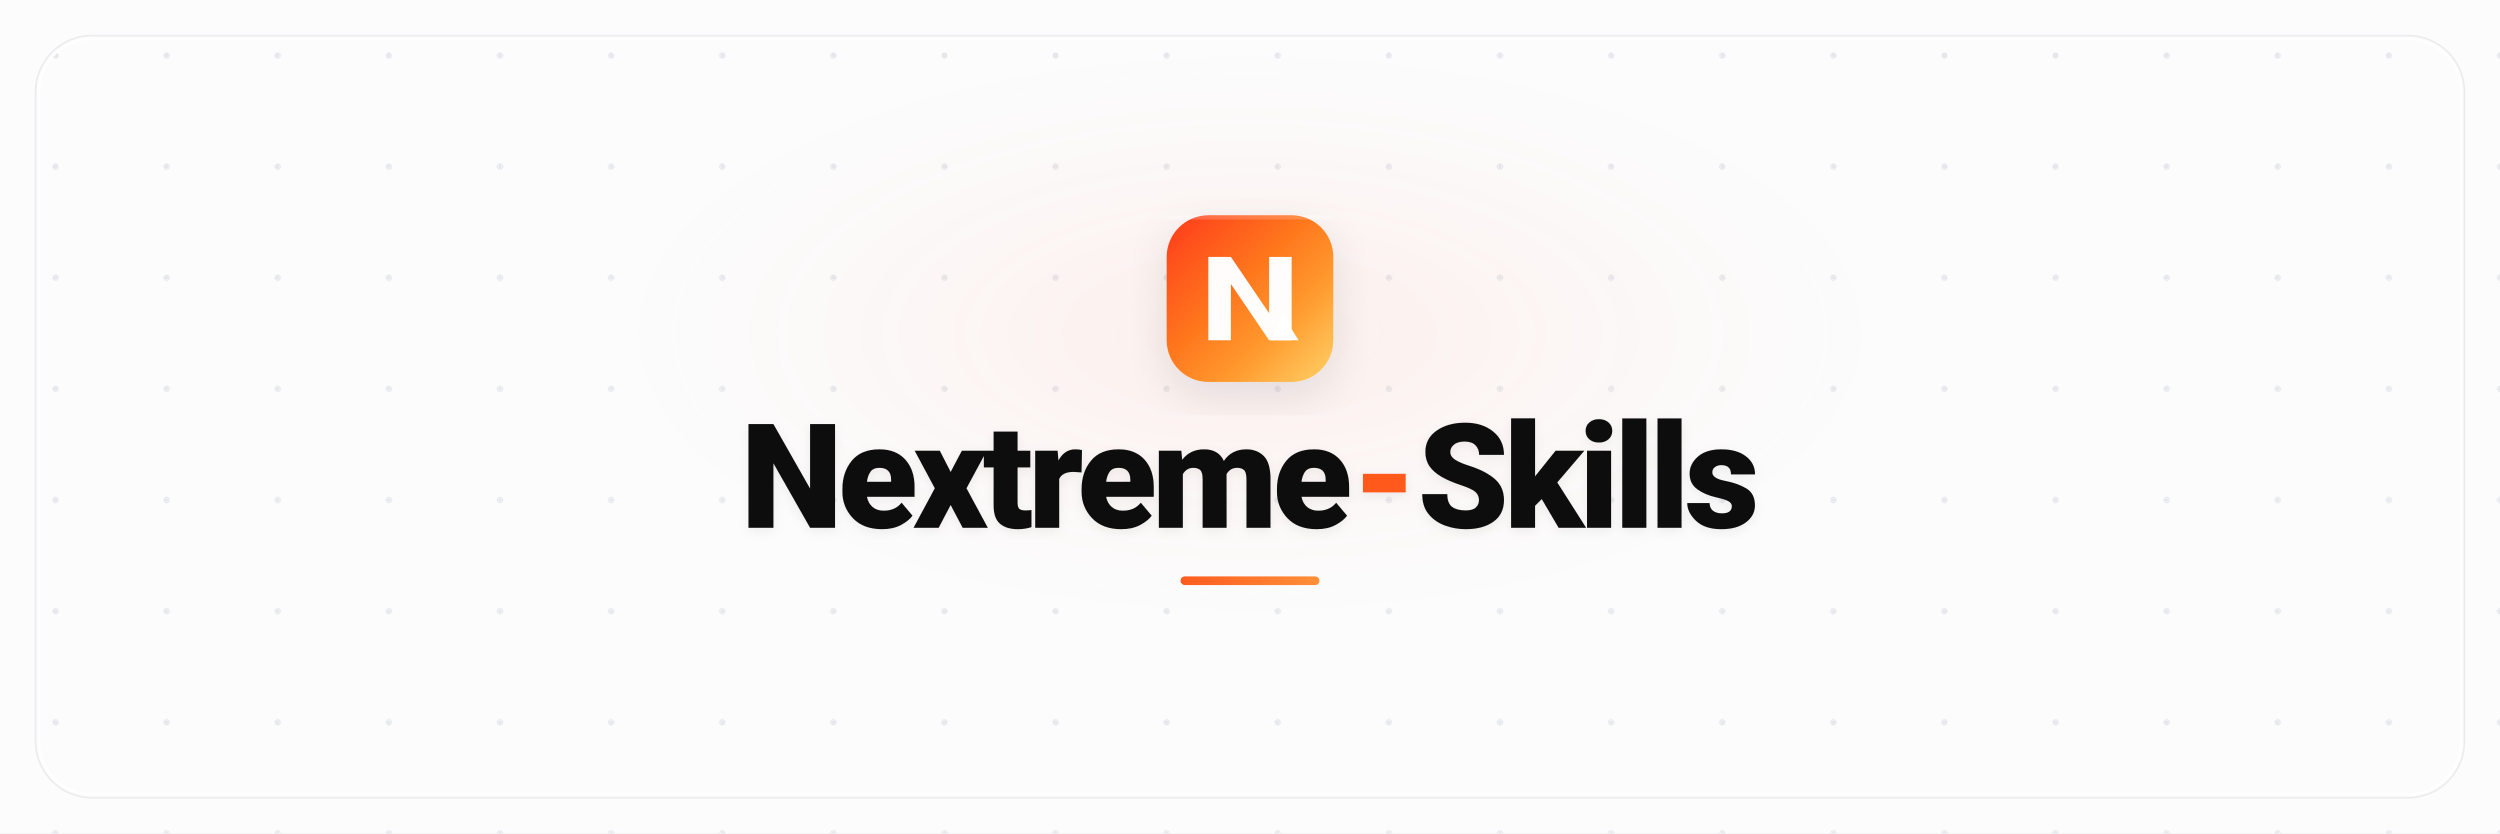
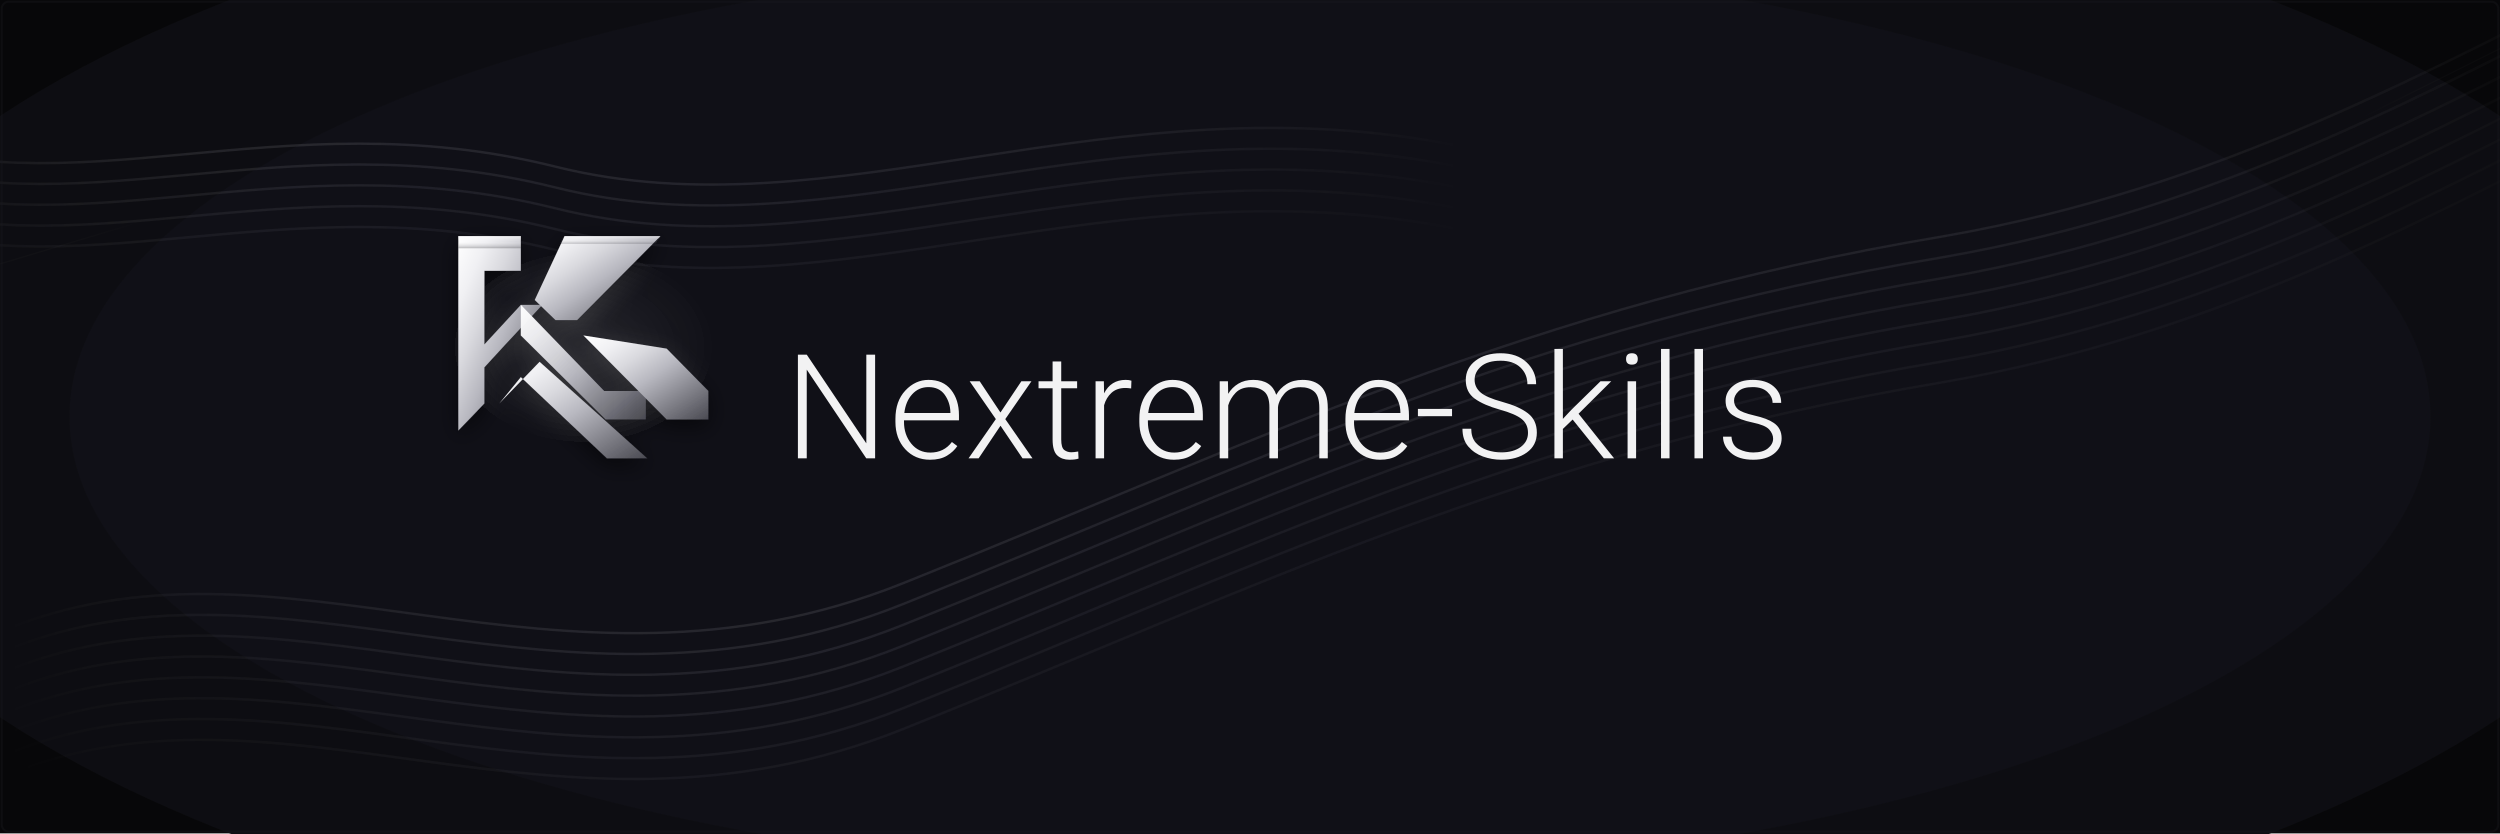
<svg xmlns="http://www.w3.org/2000/svg" viewBox="0 0 720 240" preserveAspectRatio="xMidYMid meet" role="img" aria-label="Nextreme-Skills">
  <defs>
-     <linearGradient id="nxt-accent" x1="0%" y1="0%" x2="100%" y2="100%">
-       <stop offset="0%" stop-color="#ff3b1f" />
-       <stop offset="22%" stop-color="#ff5a1f" />
-       <stop offset="45%" stop-color="#ff7a1f" />
-       <stop offset="68%" stop-color="#ff9a2e" />
-       <stop offset="85%" stop-color="#ffb84d" />
-       <stop offset="100%" stop-color="#ffd06a" />
+     <linearGradient id="nxt-nx" x1="0%" y1="0%" x2="100%" y2="100%">
+       <stop offset="0%" stop-color="#ffffff" />
+       <stop offset="18%" stop-color="#f0f0f3" />
+       <stop offset="34%" stop-color="#d9d9de" />
+       <stop offset="52%" stop-color="#b8b8c0" />
+       <stop offset="72%" stop-color="#8a8a92" />
+       <stop offset="100%" stop-color="#4a4a52" />
    </linearGradient>
-     <linearGradient id="nxt-accent-soft" x1="0%" y1="0%" x2="100%" y2="0%">
-       <stop offset="0%" stop-color="#ff5a1f" stop-opacity="1" />
-       <stop offset="100%" stop-color="#ff8a2e" stop-opacity="0.95" />
+     <linearGradient id="nxt-nx-hi" x1="0%" y1="0%" x2="0%" y2="100%">
+       <stop offset="0%" stop-color="#ffffff" stop-opacity="0.95" />
+       <stop offset="42%" stop-color="#ffffff" stop-opacity="0" />
+       <stop offset="100%" stop-color="#222226" stop-opacity="0.55" />
    </linearGradient>
-     <radialGradient id="nxt-glow" cx="50%" cy="50%" r="50%">
-       <stop offset="0%" stop-color="#ff5a1f" stop-opacity="0.08" />
-       <stop offset="55%" stop-color="#ff5a1f" stop-opacity="0.03" />
-       <stop offset="100%" stop-color="#ff5a1f" stop-opacity="0" />
+     <radialGradient id="nxt-nx-glow" cx="50%" cy="50%" r="50%">
+       <stop offset="0%" stop-color="#ffffff" stop-opacity="0.07" />
+       <stop offset="100%" stop-color="#ffffff" stop-opacity="0" />
    </radialGradient>
-     <pattern id="nxt-dots" width="32" height="32" patternUnits="userSpaceOnUse">
-       <circle cx="16" cy="16" r="0.9" fill="#e5e7eb" />
-     </pattern>
-     <filter id="nxt-logo-shadow" x="-20%" y="-20%" width="140%" height="140%" color-interpolation-filters="linearRGB">
-       <feDropShadow dx="0" dy="4" stdDeviation="6" flood-color="#1e1e28" flood-opacity="0.10" />
-     </filter>
-     <filter id="nxt-text-shadow" x="-10%" y="-10%" width="120%" height="120%" color-interpolation-filters="linearRGB">
-       <feDropShadow dx="0" dy="1" stdDeviation="1.5" flood-color="#0a0a0f" flood-opacity="0.06" />
+     <linearGradient id="nxt-wave" x1="0%" y1="0%" x2="100%" y2="0%">
+       <stop offset="0%" stop-color="#ffffff" stop-opacity="0" />
+       <stop offset="35%" stop-color="#6b6b78" stop-opacity="0.28" />
+       <stop offset="65%" stop-color="#8a8a96" stop-opacity="0.18" />
+       <stop offset="100%" stop-color="#ffffff" stop-opacity="0" />
+     </linearGradient>
+     <filter id="nxt-nx-shadow" x="-20%" y="-20%" width="140%" height="140%" color-interpolation-filters="linearRGB">
+       <feDropShadow dx="0" dy="2" stdDeviation="3" flood-color="#000000" flood-opacity="0.55" />
    </filter>
  </defs>
  <g id="background">
-     <rect x="0" y="0" width="720" height="240" fill="#fcfcfd" />
-     <rect x="0" y="0" width="720" height="240" fill="url(#nxt-dots)" opacity="1" />
-     <ellipse cx="360" cy="96" rx="180" ry="82" fill="url(#nxt-glow)" />
+     <rect x="0" y="0" width="720" height="240" fill="#08080a" />
+     <ellipse cx="360" cy="120" rx="420" ry="168" fill="#0f0f14" opacity="1" />
+     <ellipse cx="360" cy="120" rx="340" ry="132" fill="#12121a" opacity="0.96" />
+     <g opacity="0.95" fill="none" stroke="url(#nxt-wave)" stroke-width="0.7" stroke-linecap="round">
+       <path d="M -40  38 C  20  62,  80  28, 160  48 C 240  68, 320  22, 420  42" />
+       <path d="M -40  44 C  20  68,  80  34, 160  54 C 240  74, 320  28, 420  48" opacity="0.85" />
+       <path d="M -40  50 C  20  74,  80  40, 160  60 C 240  80, 320  34, 420  54" opacity="0.75" />
+       <path d="M -40  56 C  20  80,  80  46, 160  66 C 240  86, 320  40, 420  60" opacity="0.65" />
+       <path d="M -40  62 C  20  86,  80  52, 160  72 C 240  92, 320  46, 420  66" opacity="0.55" />
+       <path d="M  0 182 C  80 148, 160 208, 260 168 C 360 128, 440  88, 560  68 C 640  54, 700  20, 760  -10" />
+       <path d="M  0 188 C  80 154, 160 214, 260 174 C 360 134, 440  94, 560  74 C 640  60, 700  26, 760   -4" opacity="0.92" />
+       <path d="M  0 194 C  80 160, 160 220, 260 180 C 360 140, 440 100, 560  80 C 640  66, 700  32, 760    2" opacity="0.84" />
+       <path d="M  0 200 C  80 166, 160 226, 260 186 C 360 146, 440 106, 560  86 C 640  72, 700  38, 760    8" opacity="0.76" />
+       <path d="M  0 206 C  80 172, 160 232, 260 192 C 360 152, 440 112, 560  92 C 640  78, 700  44, 760   14" opacity="0.68" />
+       <path d="M  0 212 C  80 178, 160 238, 260 198 C 360 158, 440 118, 560  98 C 640  84, 700  50, 760   20" opacity="0.60" />
+       <path d="M  0 218 C  80 184, 160 244, 260 204 C 360 164, 440 124, 560 104 C 640  90, 700  56, 760   26" opacity="0.52" />
+       <path d="M  0 224 C  80 190, 160 250, 260 210 C 360 170, 440 130, 560 110 C 640  96, 700  62, 760   32" opacity="0.44" />
+       <path d="M -40  88 L  40  64" stroke-width="0.35" opacity="0.18" />
+       <path d="M 680  34 L 760  -6" stroke-width="0.35" opacity="0.14" />
+     </g>
+     <rect x="0" y="0" width="720" height="240" fill="black" opacity="0.12" />
  </g>
  <g id="containers">
-     <rect x="10.5" y="10.5" width="699" height="219" rx="16" fill="none" stroke="#ececef" stroke-width="1" />
-     <rect x="11" y="11" width="698" height="218" rx="15.5" fill="none" stroke="#ffffff" stroke-width="1" opacity="0.9" />
+     <rect x="0.5" y="0.5" width="719" height="239" rx="2" fill="none" stroke="#1a1a1f" stroke-width="0.6" opacity="0.35" />
  </g>
  <g id="nodes">
-     <g transform="translate(336 62)" filter="url(#nxt-logo-shadow)">
-       <rect x="0" y="0" width="48" height="48" rx="12" fill="url(#nxt-accent)" />
-       <path d="M12 36 L12 12 L18.5 12 L29.5 28.2 L29.5 12 L36 12 L36 36 L29.5 36 L18.5 19.8 L18.5 36 Z" fill="#ffffff" opacity="0.98" />
-       <path d="M30.2 36 L38 36 L33.4 28.6 Z" fill="#ffffff" opacity="0.98" />
-       <rect x="0" y="0" width="48" height="1.2" rx="0.6" fill="#ffffff" opacity="0.18" />
+     <g transform="translate(132 68)" filter="url(#nxt-nx-shadow)">
+       <ellipse cx="36" cy="32" rx="38" ry="28" fill="url(#nxt-nx-glow)" />
+       <path d="M 0 56 L 0 0 L 18 0 L 18 10 L 7.5 10 L 7.5 31.2 L 18 19.8 L 24.2 19.8 L 13.2 31.6 L 7.5 37.8 L 7.5 48.2 L 0 56 Z" fill="url(#nxt-nx)" />
+       <path d="M 11.8 48.2 L 18 40.6 L 42.8 64 L 54.4 64 L 23.4 36.2 L 11.8 48.2 Z" fill="url(#nxt-nx)" />
+       <path d="M 30.6 0 L 58.2 0 L 34.2 24.2 L 28 24.2 L 22 18.4 L 30.6 0 Z" fill="url(#nxt-nx)" />
+       <path d="M 18 19.8 L 42 44.6 L 54 44.6 L 54 52.8 L 42.4 52.8 L 18 28.6 L 18 19.8 Z" fill="url(#nxt-nx)" opacity="0.98" />
+       <path d="M 36 28.6 L 60 52.8 L 72 52.8 L 72 44.6 L 60 32.4 L 36 28.6 Z" fill="url(#nxt-nx)" />
+       <path d="M 0 0 L 18 0 L 18 3.5 L 0 3.5 Z" fill="url(#nxt-nx-hi)" opacity="0.55" />
+       <path d="M 30.6 0 L 58.2 0 L 56.8 2.2 L 29.2 2.2 Z" fill="url(#nxt-nx-hi)" opacity="0.45" />
    </g>
  </g>
  <g id="labels">
-     <text x="360" y="152" text-anchor="middle" font-family="ui-sans-serif, system-ui, -apple-system, Segoe UI, Roboto, Helvetica, Arial, sans-serif" font-size="42" font-weight="800" letter-spacing="-1.4" fill="#0a0a0f" filter="url(#nxt-text-shadow)">Nextreme<tspan fill="#ff5a1f" font-weight="800">-</tspan>Skills</text>
+     <text x="226" y="132" font-family="ui-sans-serif, system-ui, -apple-system, Segoe UI, Roboto, Helvetica, Arial, sans-serif" font-size="42" font-weight="300" letter-spacing="0.2" fill="#f2f2f3">Nextreme<tspan fill="#f2f2f3" font-weight="300">-</tspan>Skills</text>
  </g>
  <g id="connections">
-     <rect x="340" y="166" width="40" height="2.5" rx="1.25" fill="url(#nxt-accent-soft)" />
+     
  </g>
</svg>
